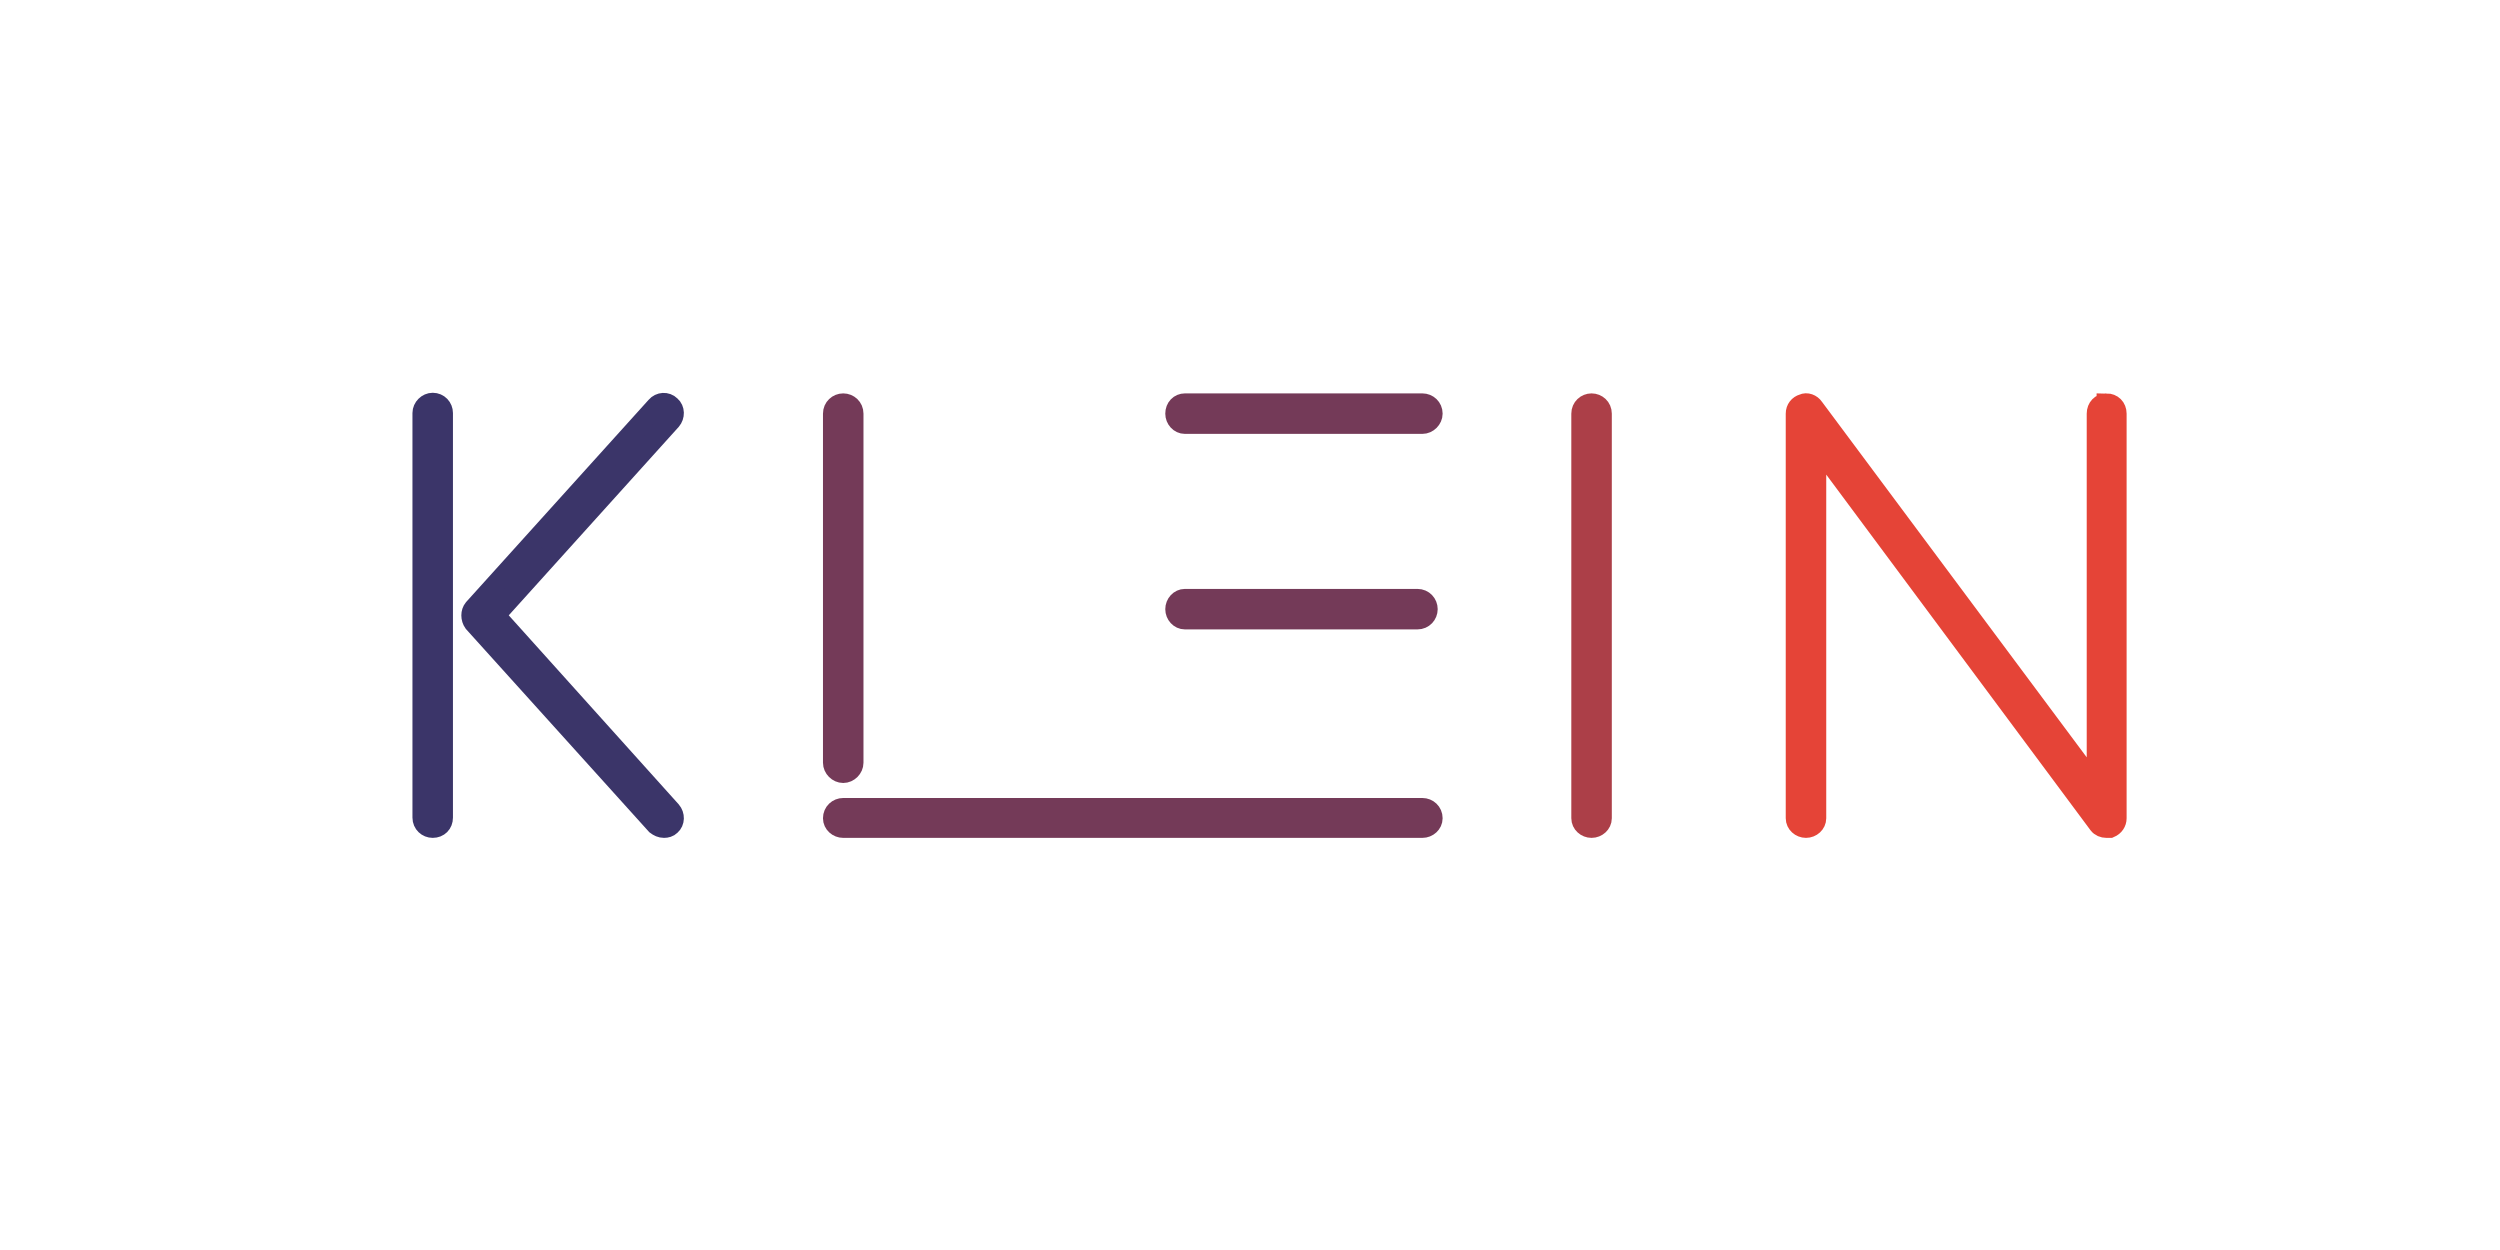
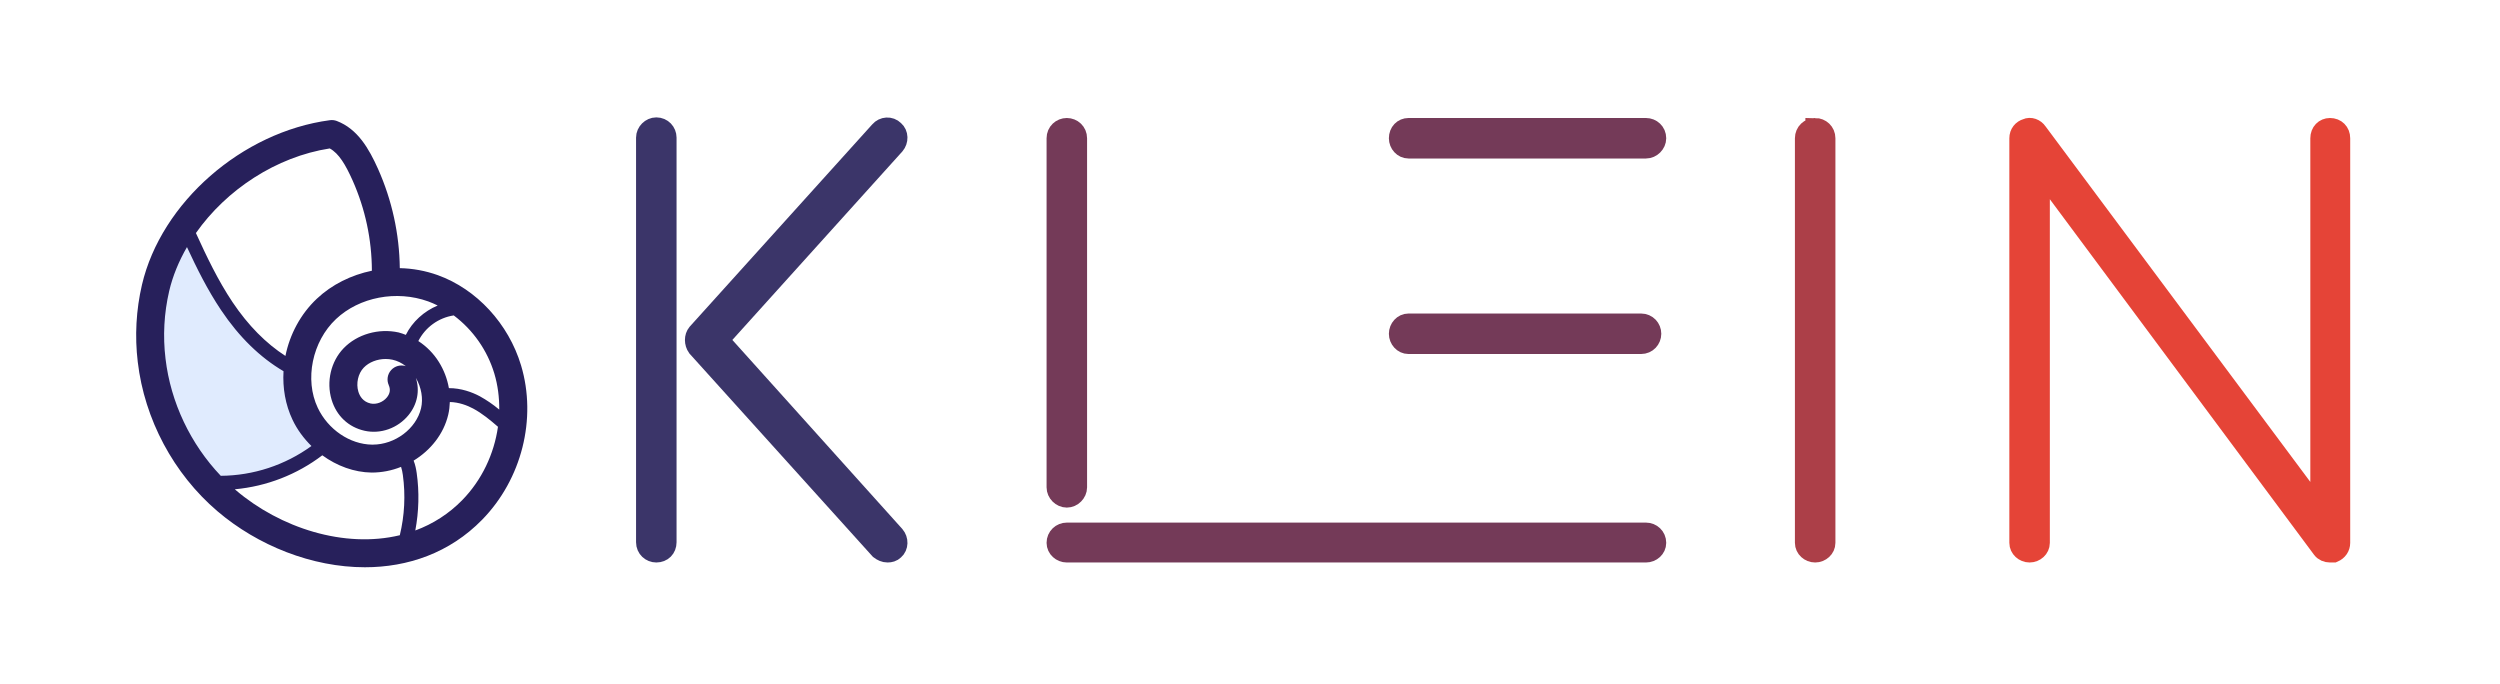
- <svg xmlns="http://www.w3.org/2000/svg" width="1280" height="640">
+ <svg xmlns="http://www.w3.org/2000/svg" width="1280" height="350">
  <g>
-     <rect x="-1" y="-1" width="1282" height="642" id="canvas_background" fill="none" />
+     <rect fill="none" id="canvas_background" height="352" width="1282" y="-1" x="-1" />
  </g>
  <g>
-     <g id="logo-group" stroke="null">
-       <g id="logo-center" stroke="null">
-         <g id="title" text-anchor="middle" font-family="'Brandmark Stencil 1'" font-size="72px" font-weight="normal" font-style="normal" stroke="null">
-           <path id="path98315" d="m221.544,423.993c-2.842,0 -5.368,-2.211 -5.368,-5.368l0,-207.157c0,-2.842 2.526,-5.368 5.368,-5.368c3.158,0 5.368,2.526 5.368,5.368l0,207.157c0,3.158 -2.211,5.368 -5.368,5.368zm118.421,0c-1.579,0 -2.842,-0.632 -4.105,-1.579l-93.473,-103.579c-1.579,-2.211 -1.579,-5.368 0,-7.263l93.473,-103.579c1.895,-2.211 5.368,-2.526 7.579,-0.316c2.211,1.895 2.211,5.368 0.316,7.579l-90,99.789l90,100.105c1.895,2.211 1.895,5.684 -0.316,7.579c-0.947,0.947 -2.211,1.263 -3.474,1.263l0,0z" stroke-width="10" stroke-miterlimit="2" fill="#3b3569" stroke="#3b3569" />
-           <path id="path98317" d="m431.731,395.888c2.842,0 5.368,-2.526 5.368,-5.368l0,-178.736c0,-3.158 -2.526,-5.368 -5.368,-5.368c-2.842,0 -5.368,2.211 -5.368,5.368l0,178.736c0,2.842 2.526,5.368 5.368,5.368zm174.947,-178.736l121.579,0c2.842,0 5.368,-2.526 5.368,-5.368c0,-3.158 -2.526,-5.368 -5.368,-5.368l-121.579,0c-2.842,0 -5.053,2.211 -5.053,5.368c0,2.842 2.211,5.368 5.053,5.368zm0,100.105l119.052,0c3.158,0 5.368,-2.526 5.368,-5.368c0,-2.842 -2.211,-5.368 -5.368,-5.368l-119.052,0c-2.842,0 -5.053,2.526 -5.053,5.368c0,2.842 2.211,5.368 5.053,5.368zm121.579,96.316l-296.526,0c-2.842,0 -5.368,2.211 -5.368,5.368c0,2.842 2.526,5.053 5.368,5.053l296.526,0c2.842,0 5.368,-2.211 5.368,-5.053c0,-3.158 -2.526,-5.368 -5.368,-5.368z" stroke-width="10" stroke-miterlimit="2" fill="#743a58" stroke="#743a58" />
-           <path id="path98319" d="m814.881,206.415c-2.842,0 -5.368,2.211 -5.368,5.368l0,207.157c0,2.842 2.526,5.053 5.368,5.053c2.842,0 5.368,-2.211 5.368,-5.053l0,-207.157c0,-3.158 -2.526,-5.368 -5.368,-5.368z" stroke-width="10" stroke-miterlimit="2" fill="#ac3f48" stroke="#ac3f48" />
-           <path id="path98321" d="m1078.456,206.415c-2.842,0 -5.053,2.211 -5.053,5.368l0,191.052l-144.631,-194.21c-1.263,-1.895 -3.789,-2.842 -5.684,-1.895c-2.211,0.632 -3.789,2.526 -3.789,5.053l0,207.157c0,2.842 2.526,5.053 5.368,5.053c2.842,0 5.368,-2.211 5.368,-5.053l0,-191.052l144.315,194.21c0.947,1.263 2.526,1.895 4.105,1.895l1.895,0c2.211,-0.947 3.474,-2.842 3.474,-5.053l0,-207.157c0,-3.158 -2.211,-5.368 -5.368,-5.368z" stroke-width="10" stroke-miterlimit="2" fill="#e54437" stroke="#e54437" />
+     <g stroke="null" id="logo-group">
+       <g stroke="null" id="logo-center">
+         <g stroke="null" font-style="normal" font-weight="normal" font-size="72px" font-family="'Brandmark Stencil 1'" text-anchor="middle" id="title">
+           <path stroke="#3b3569" fill="#3b3569" stroke-miterlimit="2" stroke-width="10" d="m336.027,282.993c-2.842,0 -5.368,-2.211 -5.368,-5.368l0,-207.157c0,-2.842 2.526,-5.368 5.368,-5.368c3.158,0 5.368,2.526 5.368,5.368l0,207.157c0,3.158 -2.211,5.368 -5.368,5.368zm118.421,0c-1.579,0 -2.842,-0.632 -4.105,-1.579l-93.473,-103.579c-1.579,-2.211 -1.579,-5.368 0,-7.263l93.473,-103.579c1.895,-2.211 5.368,-2.526 7.579,-0.316c2.211,1.895 2.211,5.368 0.316,7.579l-90,99.789l90,100.105c1.895,2.211 1.895,5.684 -0.316,7.579c-0.947,0.947 -2.211,1.263 -3.474,1.263l0,0z" id="path98315" />
+           <path stroke="#743a58" fill="#743a58" stroke-miterlimit="2" stroke-width="10" d="m546.214,254.888c2.842,0 5.368,-2.526 5.368,-5.368l0,-178.736c0,-3.158 -2.526,-5.368 -5.368,-5.368c-2.842,0 -5.368,2.211 -5.368,5.368l0,178.736c0,2.842 2.526,5.368 5.368,5.368zm174.947,-178.736l121.579,0c2.842,0 5.368,-2.526 5.368,-5.368c0,-3.158 -2.526,-5.368 -5.368,-5.368l-121.579,0c-2.842,0 -5.053,2.211 -5.053,5.368c0,2.842 2.211,5.368 5.053,5.368zm0,100.105l119.052,0c3.158,0 5.368,-2.526 5.368,-5.368c0,-2.842 -2.211,-5.368 -5.368,-5.368l-119.052,0c-2.842,0 -5.053,2.526 -5.053,5.368c0,2.842 2.211,5.368 5.053,5.368zm121.579,96.316l-296.526,0c-2.842,0 -5.368,2.211 -5.368,5.368c0,2.842 2.526,5.053 5.368,5.053l296.526,0c2.842,0 5.368,-2.211 5.368,-5.053c0,-3.158 -2.526,-5.368 -5.368,-5.368z" id="path98317" />
+           <path stroke="#ac3f48" fill="#ac3f48" stroke-miterlimit="2" stroke-width="10" d="m929.364,65.415c-2.842,0 -5.368,2.211 -5.368,5.368l0,207.157c0,2.842 2.526,5.053 5.368,5.053c2.842,0 5.368,-2.211 5.368,-5.053l0,-207.157c0,-3.158 -2.526,-5.368 -5.368,-5.368z" id="path98319" />
+           <path stroke="#e54437" fill="#e54437" stroke-miterlimit="2" stroke-width="10" d="m1192.939,65.415c-2.842,0 -5.053,2.211 -5.053,5.368l0,191.052l-144.631,-194.21c-1.263,-1.895 -3.789,-2.842 -5.684,-1.895c-2.211,0.632 -3.789,2.526 -3.789,5.053l0,207.157c0,2.842 2.526,5.053 5.368,5.053c2.842,0 5.368,-2.211 5.368,-5.053l0,-191.052l144.315,194.21c0.947,1.263 2.526,1.895 4.105,1.895l1.895,0c2.211,-0.947 3.474,-2.842 3.474,-5.053l0,-207.157c0,-3.158 -2.211,-5.368 -5.368,-5.368z" id="path98321" />
        </g>
      </g>
    </g>
+     <g id="svg_1" stroke="null">
+       <path id="svg_2" d="m152.407,188.722s-39.47,-16.33 -57.939,-73.583c0,0 -28.641,37.968 -14.907,80.521s30.686,52.982 30.686,52.982s44.52,-5.35 57.124,-22.632c0,0 -13.662,-6.008 -14.964,-37.288l0,-0z" fill="#E0EBFE" p-id="10484" stroke="null" />
+       <path id="svg_3" d="m224.13,140.869a61.351,61.351 0 0 0 -19.435,-3.576a128.482,128.482 0 0 0 -11.123,-50.772c-4.642,-10.358 -10.422,-20.508 -21.151,-24.585a7.103,7.103 0 0 0 -3.483,-0.401c-45.014,5.966 -86.386,42.174 -96.243,84.226a114.305,114.305 0 0 0 -2.16,39.57c3.462,29.377 18.326,57.224 40.772,76.394c20.672,17.639 48.497,28.712 75.521,28.712c21.952,0 43.376,-7.303 60.013,-24.32c20.3,-20.751 28.118,-51.766 19.942,-79.033c-6.409,-21.337 -22.746,-39.055 -42.653,-46.215l0,0zm-55.292,-64.87c4.735,2.589 8.133,8.462 11.688,16.38a114.276,114.276 0 0 1 9.878,46.23c-10.565,2.189 -20.457,7.06 -28.161,14.313c-8.383,7.883 -13.884,18.326 -16.108,29.32c-9.9,-6.402 -19.013,-15.515 -27.06,-27.517c-7.396,-11.044 -13.247,-23.29 -18.769,-35.407c15.608,-22.217 41.158,-39.07 68.525,-43.318l0.007,0zm-84.09,107.667a99.999,99.999 0 0 1 1.874,-34.642c1.831,-7.811 4.993,-15.372 9.106,-22.518c5.093,10.994 10.586,22.01 17.41,32.196c9.356,13.97 20.15,24.392 32.024,31.351c-0.501,8.555 0.944,17.146 4.614,24.871c2.403,5.079 5.772,9.571 9.678,13.44a80.006,80.006 0 0 1 -46.423,15.25c-15.486,-16.266 -25.658,-37.596 -28.283,-59.949zm119.955,90.371c-28.34,6.824 -61.158,-3.612 -84.105,-23.197c-0.122,-0.107 -0.222,-0.229 -0.343,-0.329a87.173,87.173 0 0 0 44.77,-17.396c7.461,5.436 16.294,8.727 25.293,8.841a40.343,40.343 0 0 0 15.028,-2.918c0.443,1.309 0.715,2.775 0.916,4.177a83.003,83.003 0 0 1 -1.559,30.822l0,-0zm-13.898,-46.38l-0.3,0c-11.352,-0.143 -22.532,-7.725 -27.811,-18.862c-6.86,-14.449 -2.84,-33.991 9.349,-45.45c11.967,-11.259 30.937,-14.885 47.238,-9.013c1.645,0.587 3.24,1.323 4.814,2.096c-6.981,2.897 -12.961,8.29 -16.309,15.028c-1.23,-0.443 -2.432,-0.959 -3.712,-1.245c-10.207,-2.253 -21.266,0.93 -28.168,8.126c-6.509,6.781 -8.905,17.117 -6.123,26.337c2.504,8.262 8.655,14.048 16.895,15.88c8.197,1.838 17.024,-1.323 22.503,-8.04c4.521,-5.544 5.851,-12.518 3.734,-19.041c2.833,4.843 3.827,10.615 2.661,15.579c-2.489,10.486 -13.333,18.598 -24.771,18.598l0,0.007zm8.233,-30.45c0.98,2.182 0.665,4.292 -0.944,6.266c-2.024,2.475 -5.436,3.741 -8.319,3.119c-3.948,-0.88 -5.608,-3.784 -6.295,-6.066c-1.273,-4.213 -0.143,-9.263 2.747,-12.282c2.718,-2.833 6.938,-4.442 11.216,-4.442c1.187,0 2.382,0.122 3.541,0.379c2.432,0.536 4.735,1.667 6.788,3.29a7.153,7.153 0 0 0 -8.727,9.728l-0.007,0.007l0,0zm37.582,58.905a64.813,64.813 0 0 1 -23.984,15.493c1.824,-9.685 2.096,-19.692 0.715,-29.399c-0.286,-2.003 -0.722,-4.242 -1.574,-6.366c8.698,-5.308 15.372,-13.598 17.718,-23.498c0.501,-2.124 0.751,-4.313 0.823,-6.509c4.642,0.1 8.941,1.738 11.967,3.362c4.549,2.432 8.684,5.858 12.675,9.313c-1.974,13.898 -8.247,27.289 -18.34,37.603l-0,0zm9.034,-53.225c-3.906,-2.089 -9.556,-4.177 -15.822,-4.163a37.317,37.317 0 0 0 -5.164,-13.448a34.663,34.663 0 0 0 -10.486,-10.658a24.513,24.513 0 0 1 18.133,-13.126a58.297,58.297 0 0 1 20.765,29.706c1.81,6.03 2.582,12.274 2.539,18.526a62.889,62.889 0 0 0 -9.964,-6.838z" fill="#27205b" p-id="10485" data-spm-anchor-id="a313x.7781069.0.i45" stroke="null" />
+     </g>
  </g>
</svg>
